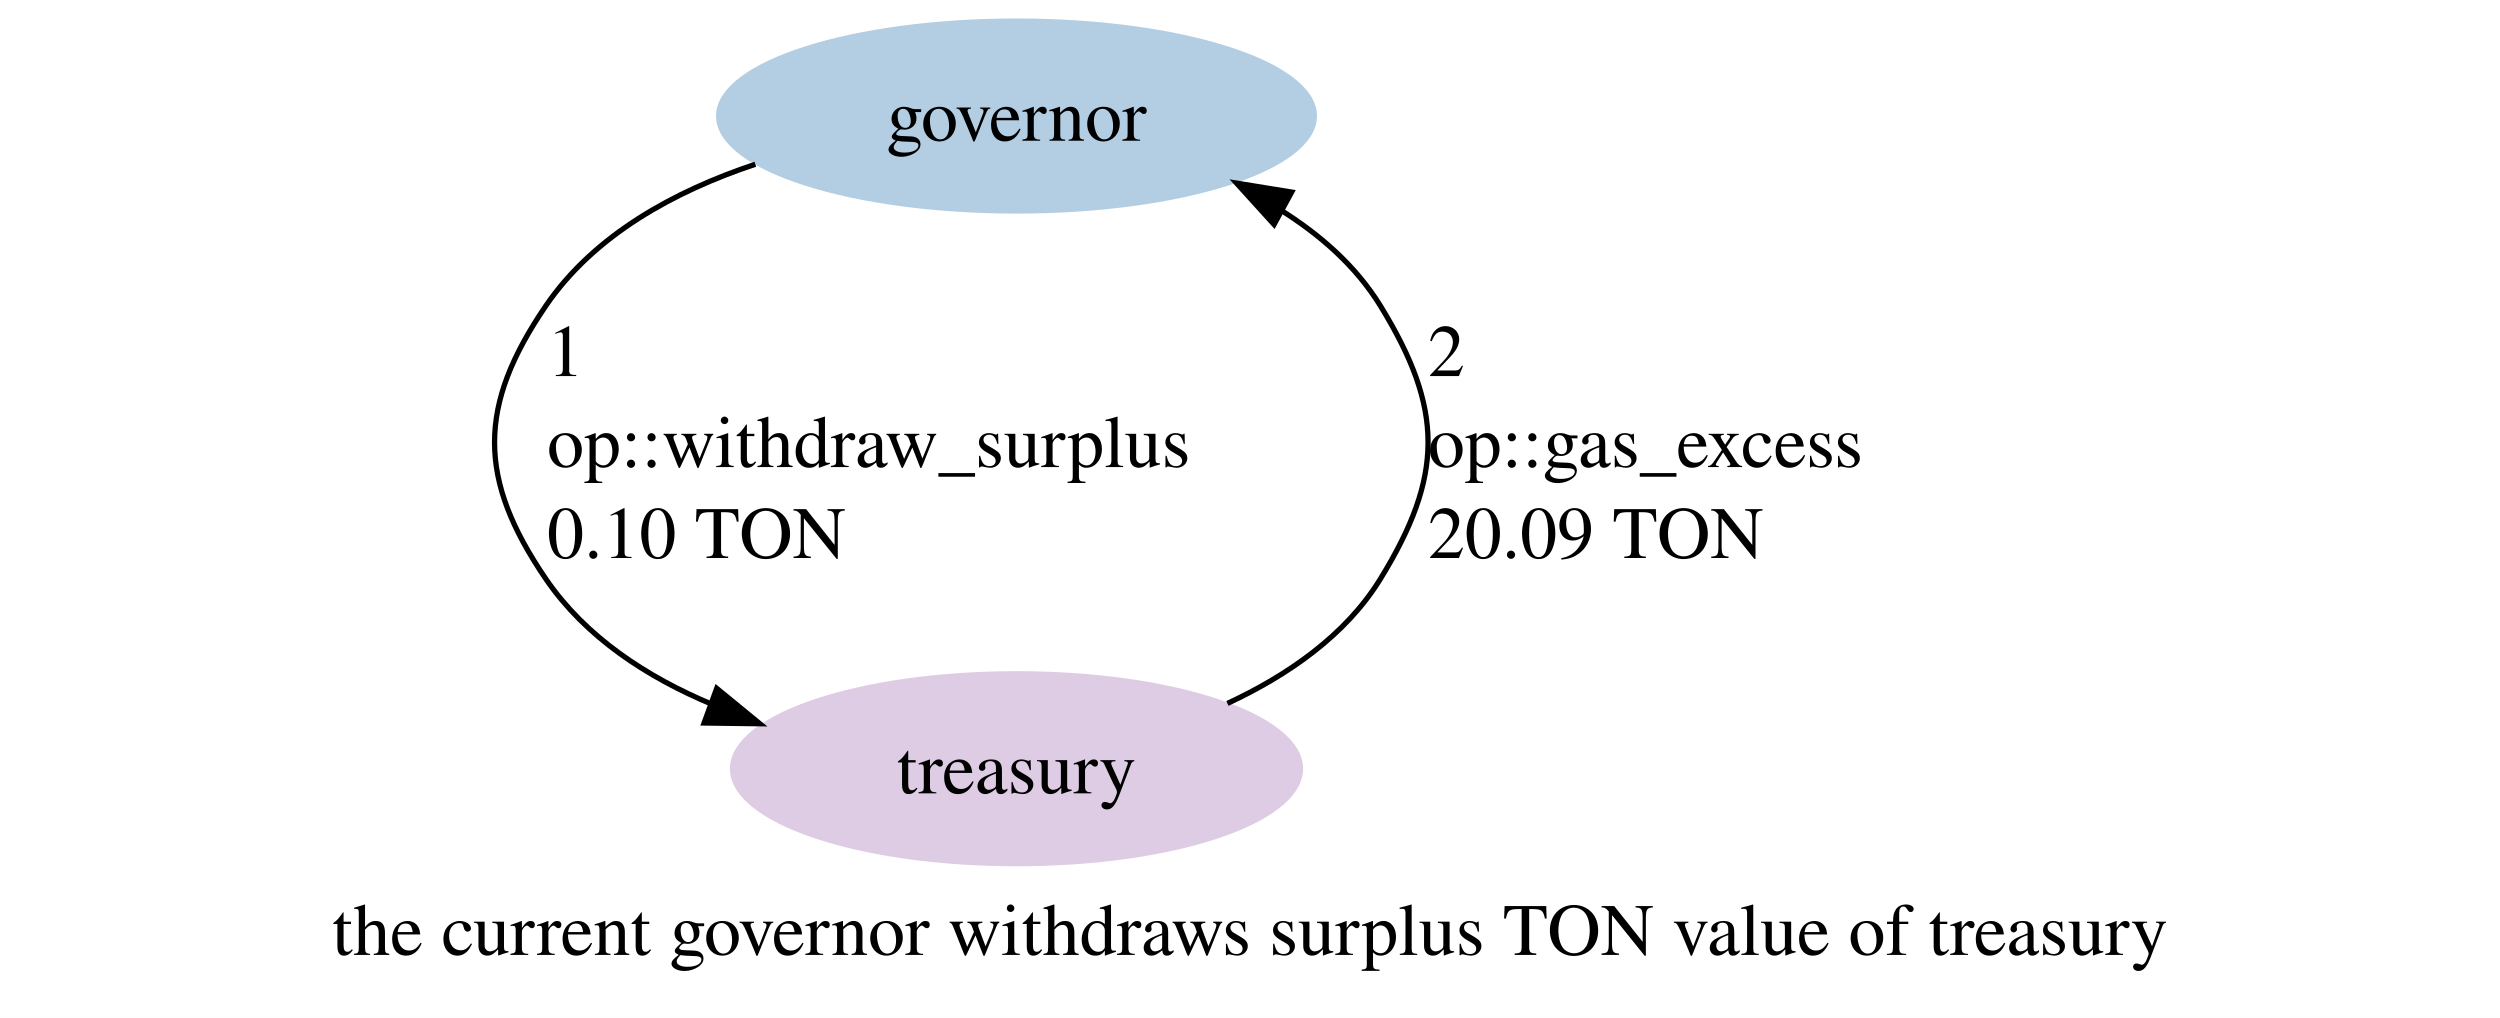
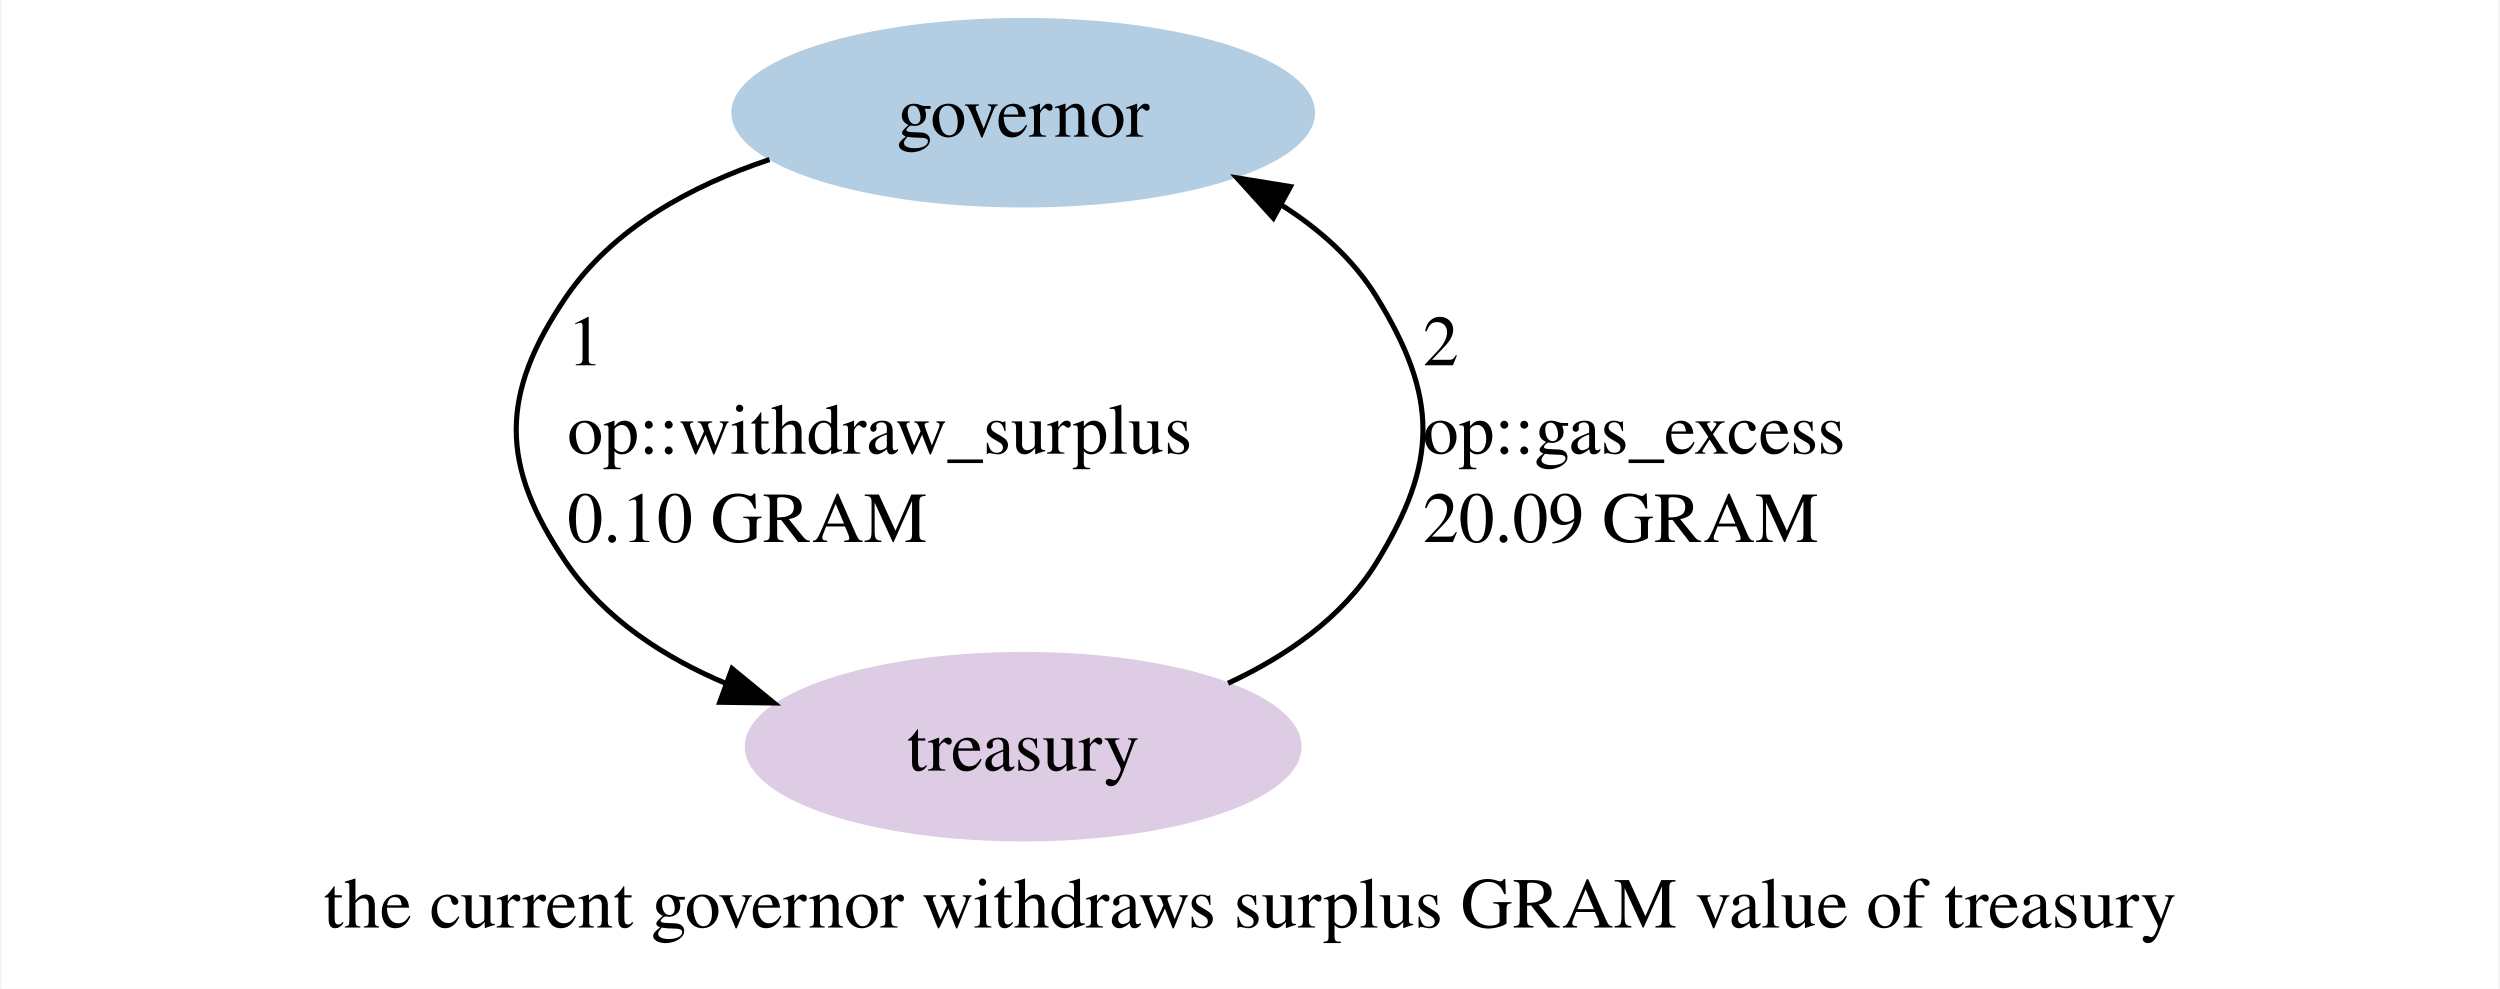
- <svg xmlns="http://www.w3.org/2000/svg" width="474pt" height="193pt" viewBox="0.00 0.00 474.00 193.00">
+ <svg xmlns="http://www.w3.org/2000/svg" width="488pt" height="193pt" viewBox="0.00 0.00 487.50 193.00">
  <g id="graph0" class="graph" transform="scale(1 1) rotate(0) translate(4 189)">
-     <polygon fill="white" stroke="none" points="-4,4 -4,-189 470,-189 470,4 -4,4" />
-     <text text-anchor="middle" x="233" y="-7.95" font-family="Times,serif" font-size="14.00">the current governor withdraws surplus TON value of treasury</text>
+     <polygon fill="white" stroke="none" points="-4,4 -4,-189 483.5,-189 483.5,4 -4,4" />
+     <text text-anchor="middle" x="239.75" y="-7.95" font-family="Times,serif" font-size="14.00">the current governor withdraws surplus GRAM value of treasury</text>
    <g id="node1" class="node">
-       <ellipse fill="#b3cde3" stroke="#b3cde3" cx="188.73" cy="-167" rx="56.47" ry="18" />
-       <text text-anchor="middle" x="188.73" y="-162.32" font-family="Times,serif" font-size="14.00">governor</text>
+       <ellipse fill="#b3cde3" stroke="#b3cde3" cx="195.48" cy="-167" rx="56.47" ry="18" />
+       <text text-anchor="middle" x="195.48" y="-162.32" font-family="Times,serif" font-size="14.00">governor</text>
    </g>
    <g id="node2" class="node">
-       <ellipse fill="#decbe4" stroke="#decbe4" cx="188.73" cy="-43.25" rx="53.84" ry="18" />
-       <text text-anchor="middle" x="188.73" y="-38.58" font-family="Times,serif" font-size="14.00">treasury</text>
+       <ellipse fill="#decbe4" stroke="#decbe4" cx="195.48" cy="-43.25" rx="53.84" ry="18" />
+       <text text-anchor="middle" x="195.48" y="-38.58" font-family="Times,serif" font-size="14.00">treasury</text>
    </g>
    <g id="edge1" class="edge">
-       <path fill="none" stroke="black" d="M139.21,-157.86C123.91,-152.76 108.67,-144.48 99.48,-131 86.53,-112 86.53,-98.25 99.48,-79.25 107.03,-68.18 118.66,-60.62 131.05,-55.44" />
-       <polygon fill="black" stroke="black" points="131.89,-58.49 140.08,-51.78 129.49,-51.92 131.89,-58.49" />
-       <text text-anchor="start" x="99.73" y="-117.7" font-family="Times,serif" font-size="14.00">1</text>
-       <text text-anchor="start" x="99.73" y="-100.45" font-family="Times,serif" font-size="14.00"> op::withdraw_surplus</text>
-       <text text-anchor="start" x="99.73" y="-83.2" font-family="Times,serif" font-size="14.00"> 0.10 TON</text>
+       <path fill="none" stroke="black" d="M145.96,-157.86C130.66,-152.76 115.42,-144.48 106.23,-131 93.28,-112 93.28,-98.25 106.23,-79.25 113.78,-68.18 125.41,-60.62 137.8,-55.44" />
+       <polygon fill="black" stroke="black" points="138.64,-58.49 146.83,-51.78 136.24,-51.92 138.64,-58.49" />
+       <text text-anchor="start" x="106.48" y="-117.7" font-family="Times,serif" font-size="14.00">1</text>
+       <text text-anchor="start" x="106.48" y="-100.45" font-family="Times,serif" font-size="14.00"> op::withdraw_surplus</text>
+       <text text-anchor="start" x="106.48" y="-83.2" font-family="Times,serif" font-size="14.00"> 0.10 GRAM</text>
    </g>
    <g id="edge2" class="edge">
-       <path fill="none" stroke="black" d="M228.72,-55.63C240.07,-60.91 251.13,-68.49 257.73,-79.25 269.77,-98.85 269.77,-111.4 257.73,-131 253.09,-138.57 246.24,-144.56 238.63,-149.29" />
-       <polygon fill="black" stroke="black" points="237.56,-146.43 230.44,-154.28 240.9,-152.58 237.56,-146.43" />
-       <text text-anchor="start" x="266.73" y="-117.7" font-family="Times,serif" font-size="14.00">2</text>
-       <text text-anchor="start" x="266.73" y="-100.45" font-family="Times,serif" font-size="14.00"> op::gas_excess</text>
-       <text text-anchor="start" x="266.73" y="-83.2" font-family="Times,serif" font-size="14.00"> 20.09 TON</text>
+       <path fill="none" stroke="black" d="M235.47,-55.63C246.82,-60.91 257.88,-68.49 264.48,-79.25 276.52,-98.85 276.52,-111.4 264.48,-131 259.84,-138.57 252.99,-144.56 245.38,-149.29" />
+       <polygon fill="black" stroke="black" points="244.31,-146.43 237.19,-154.28 247.65,-152.58 244.31,-146.43" />
+       <text text-anchor="start" x="273.48" y="-117.7" font-family="Times,serif" font-size="14.00">2</text>
+       <text text-anchor="start" x="273.48" y="-100.45" font-family="Times,serif" font-size="14.00"> op::gas_excess</text>
+       <text text-anchor="start" x="273.48" y="-83.2" font-family="Times,serif" font-size="14.00"> 20.09 GRAM</text>
    </g>
  </g>
</svg>
